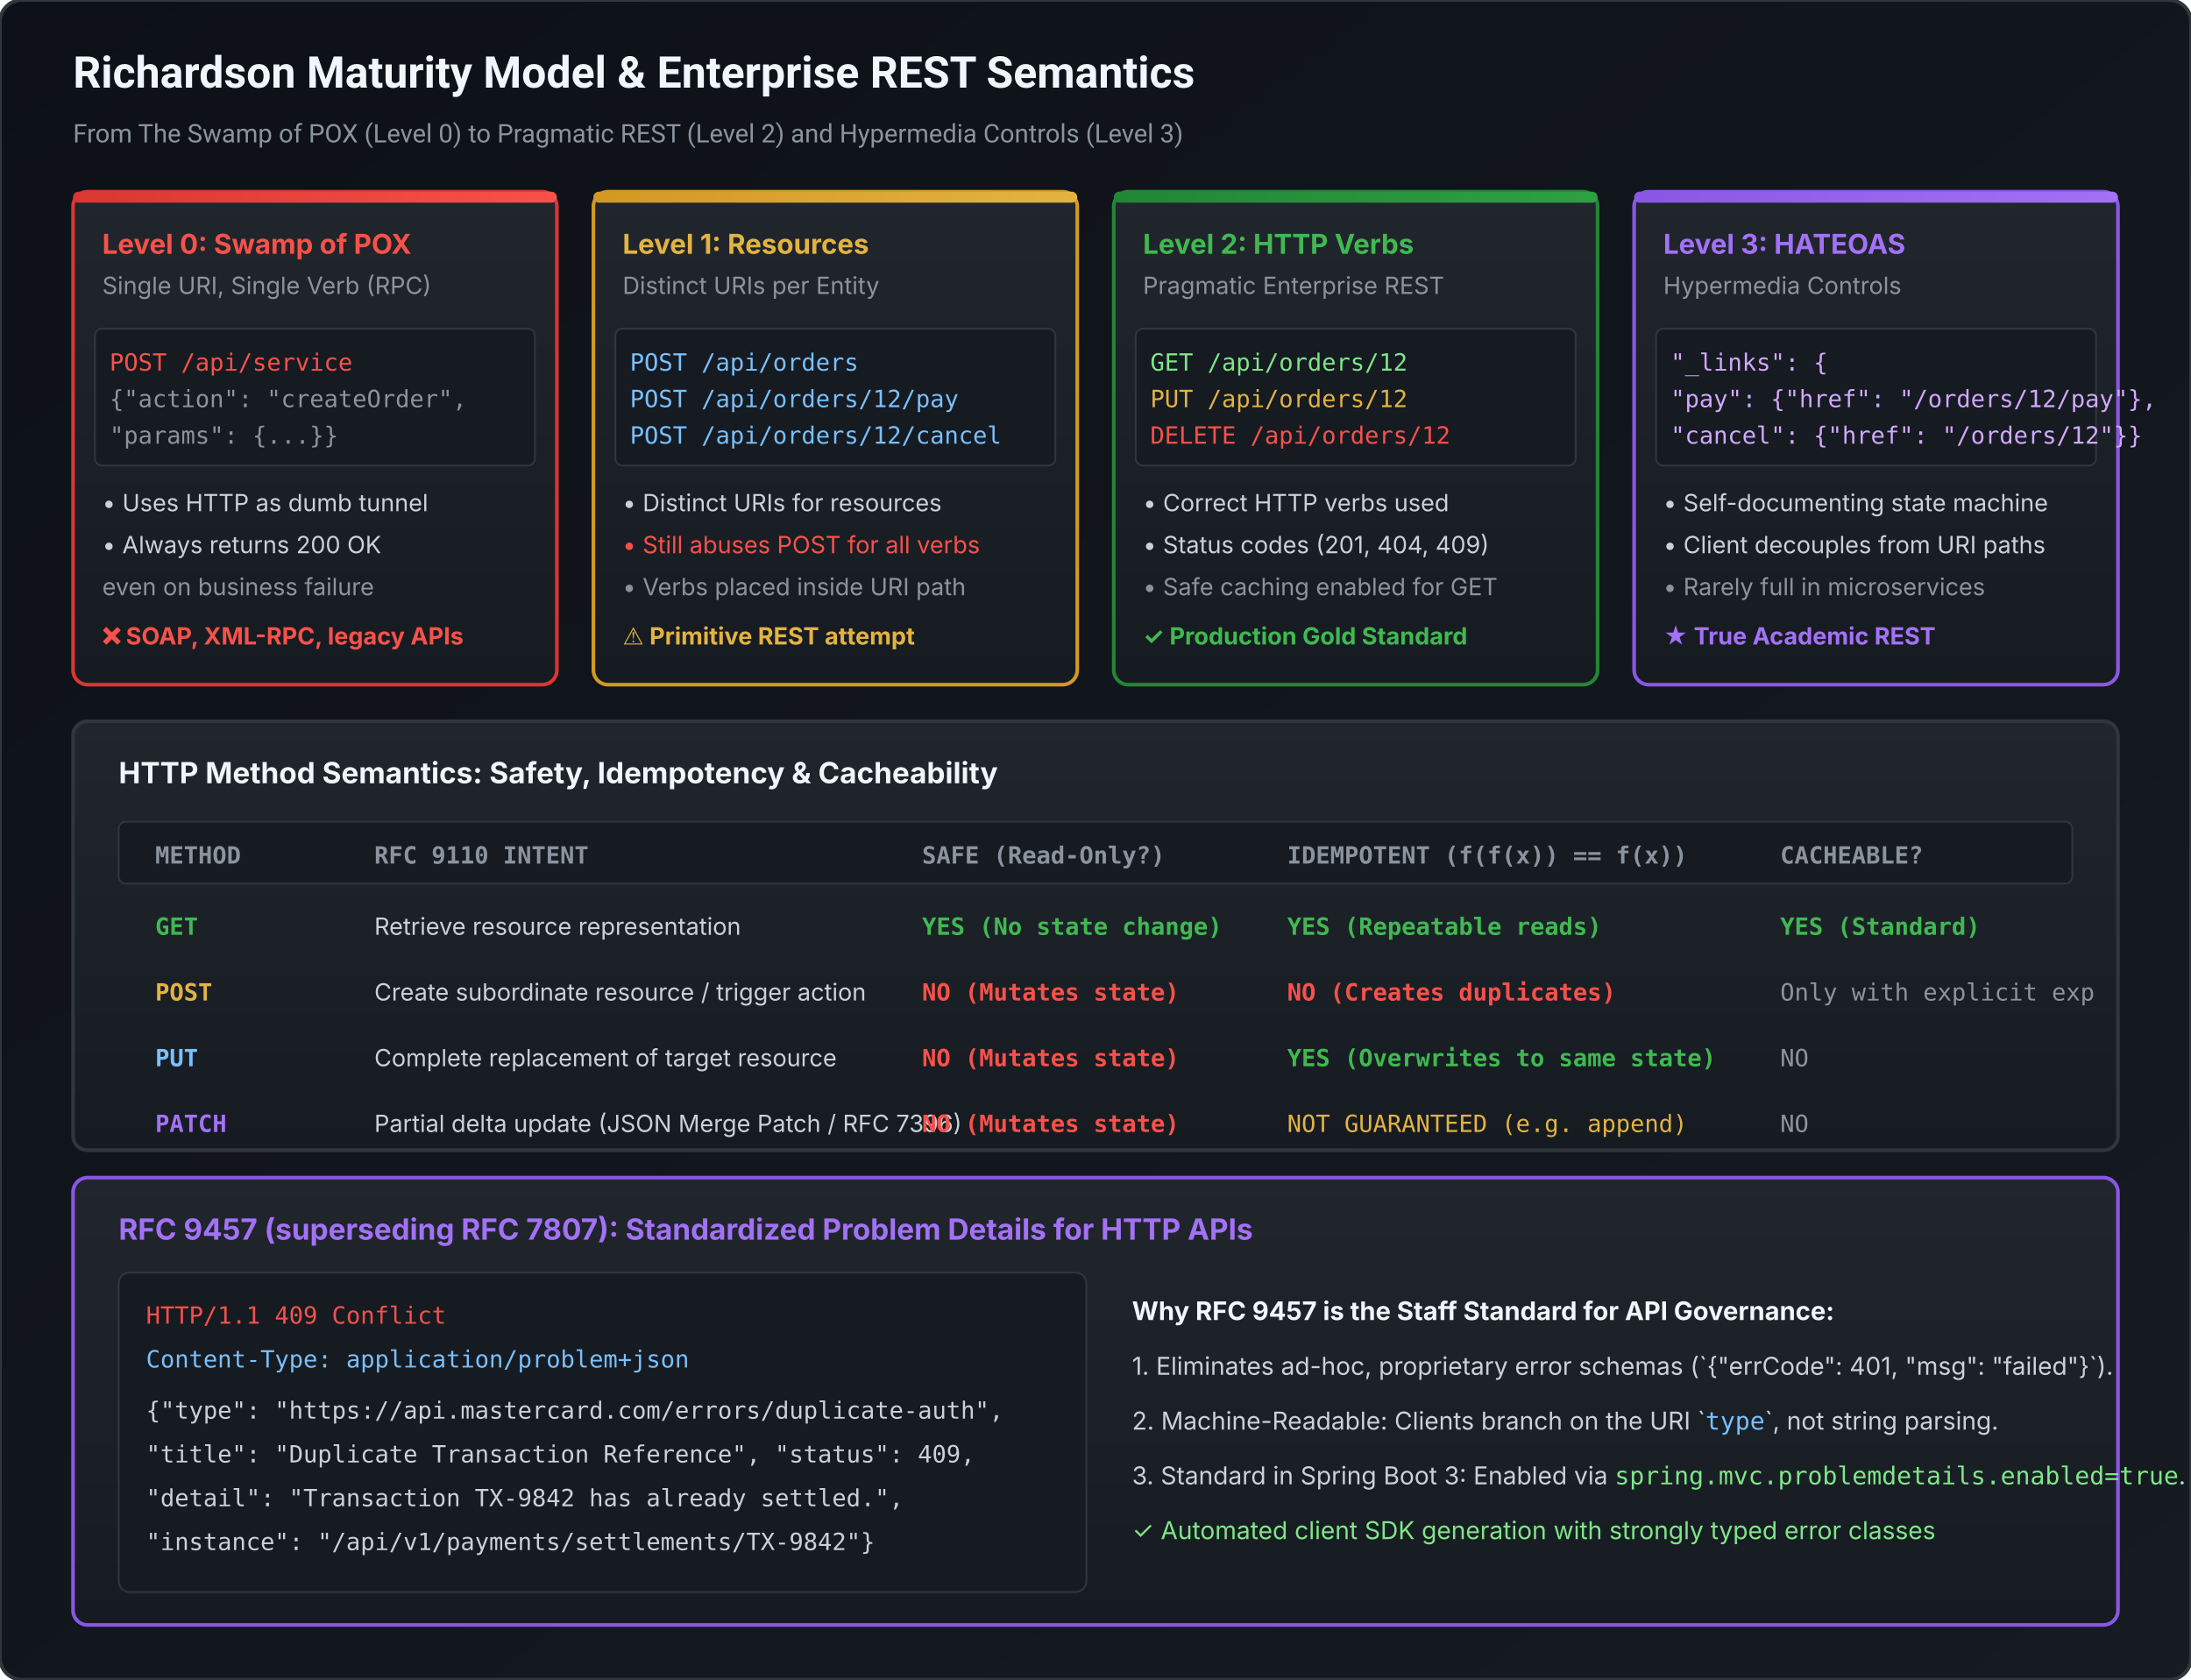
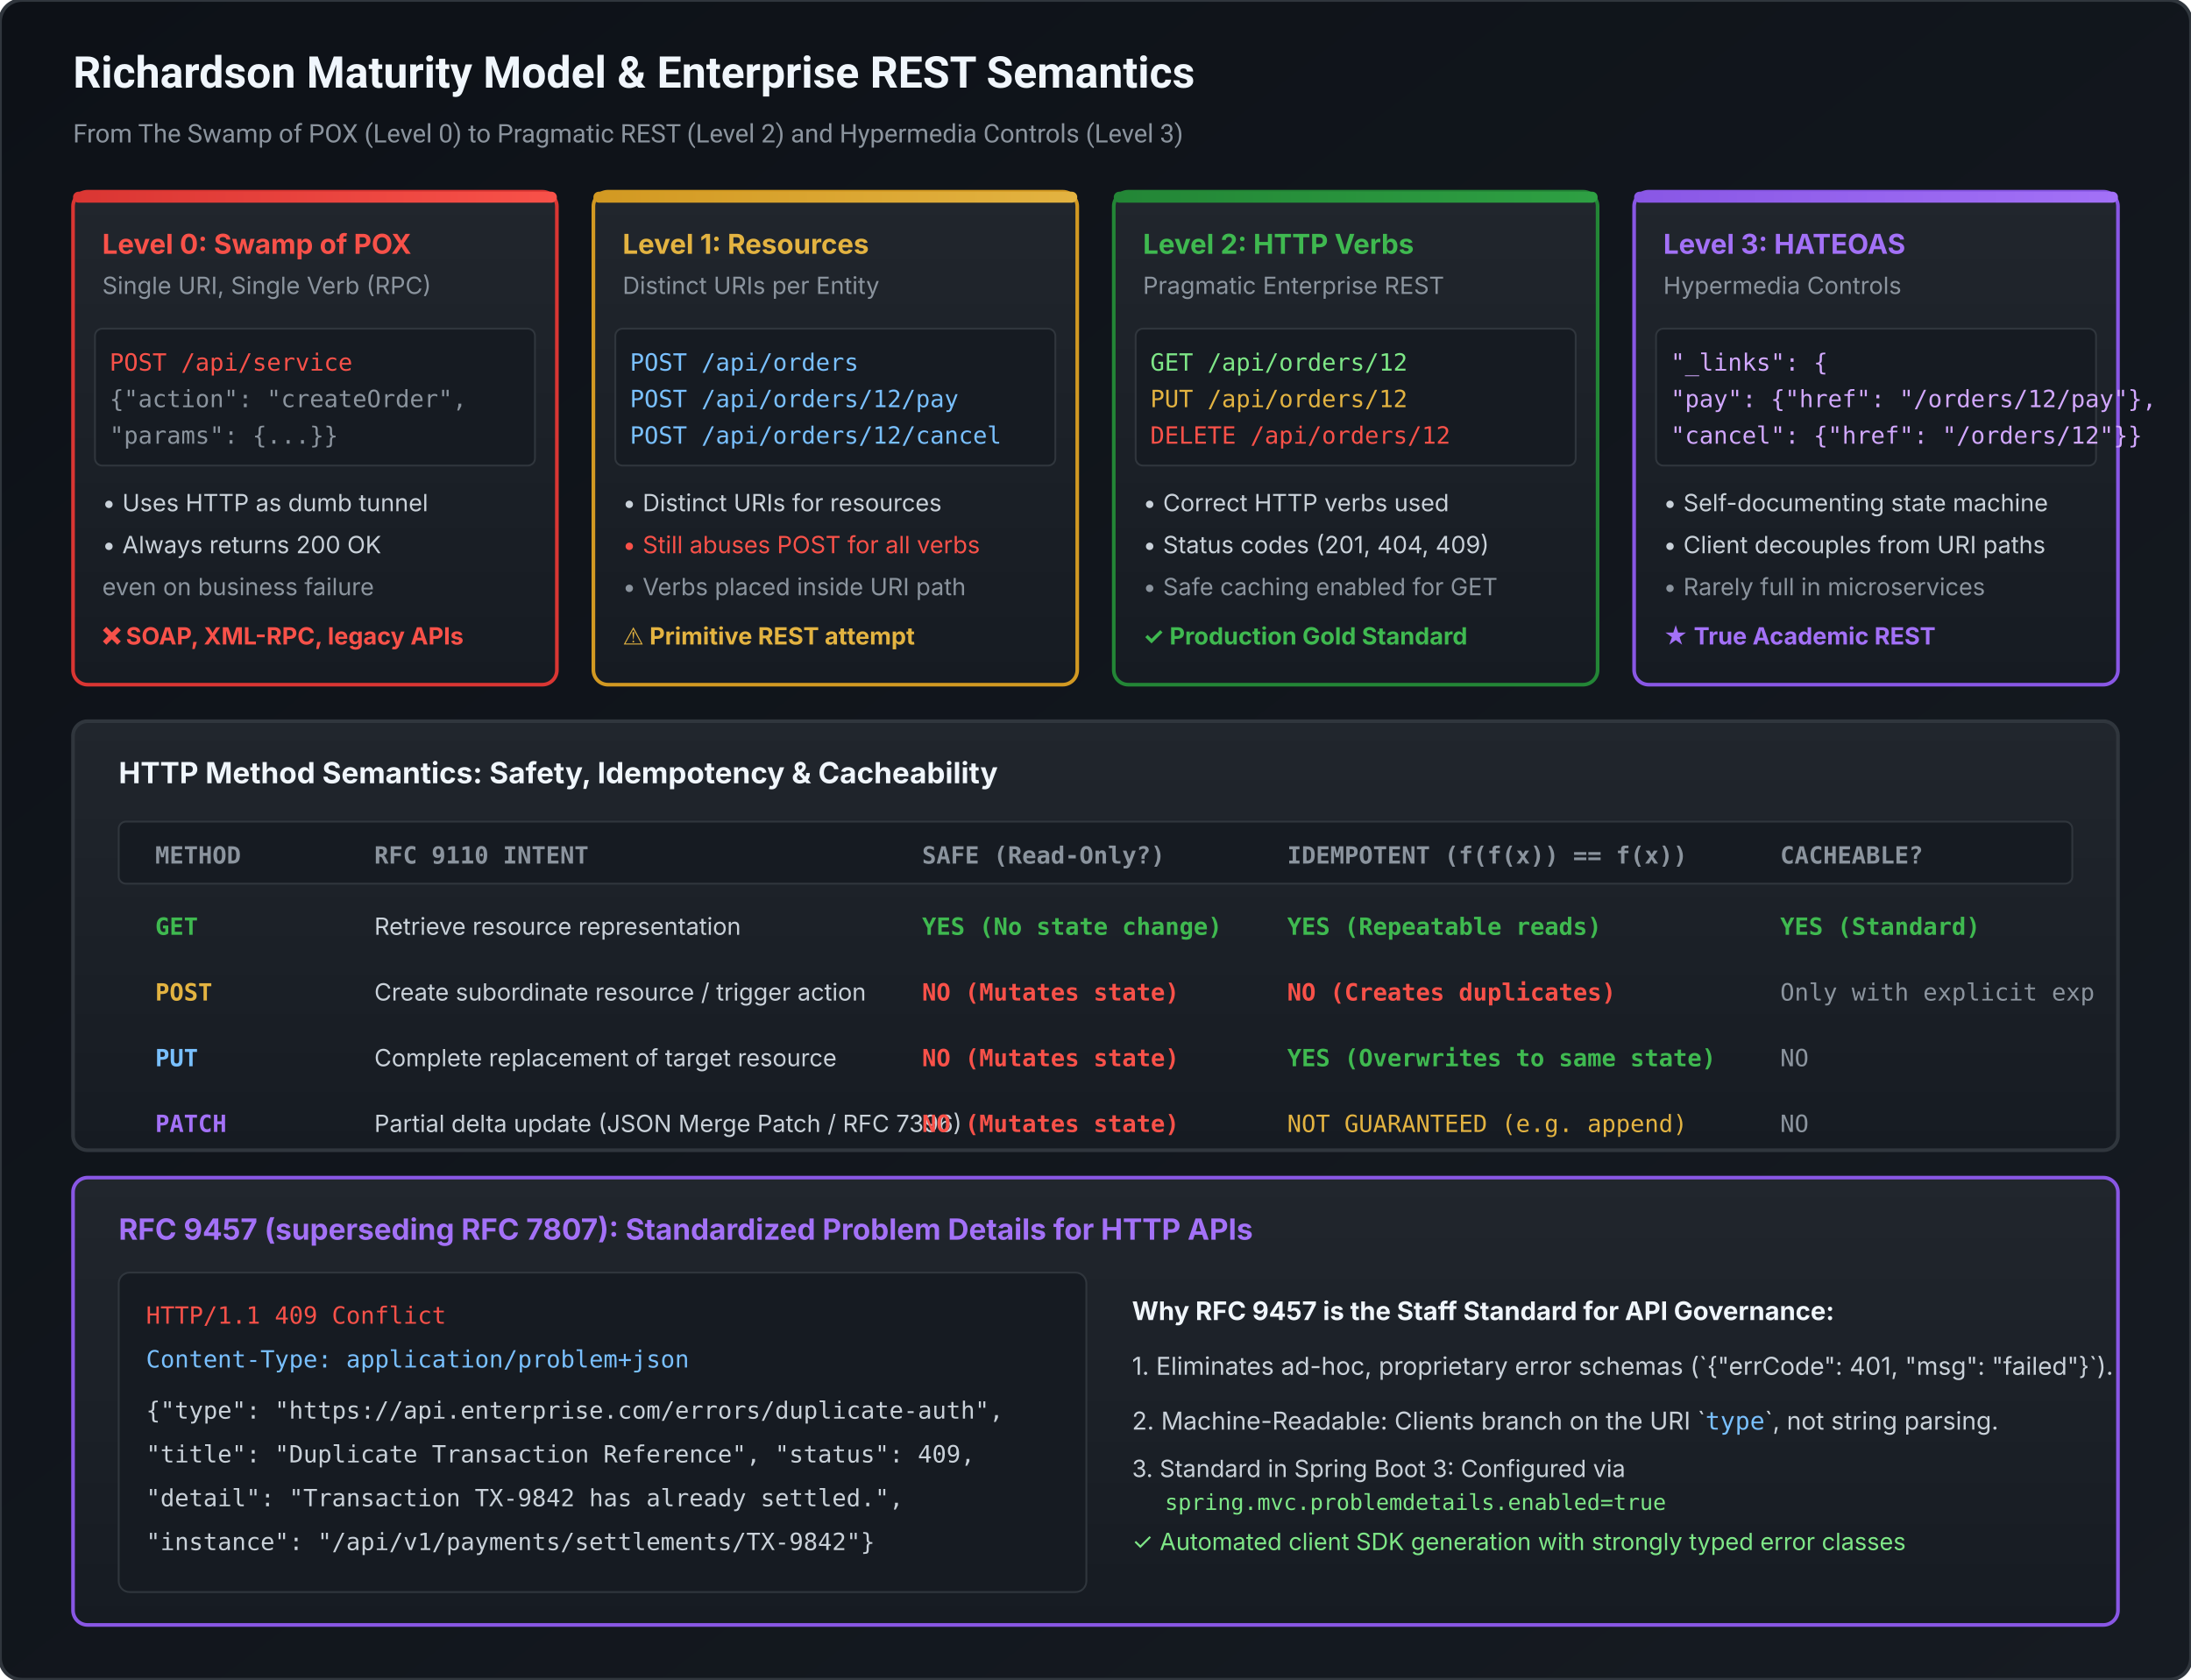
<svg xmlns="http://www.w3.org/2000/svg" viewBox="0 0 1200 920" width="100%" height="100%">
  <defs>
    <linearGradient id="bgGradApi1" x1="0%" y1="0%" x2="100%" y2="100%">
      <stop offset="0%" stop-color="#0d1117" />
      <stop offset="100%" stop-color="#161b22" />
    </linearGradient>
    <linearGradient id="cardGradApi1" x1="0%" y1="0%" x2="0%" y2="100%">
      <stop offset="0%" stop-color="#21262d" />
      <stop offset="100%" stop-color="#161b22" />
    </linearGradient>
    <linearGradient id="lvl0Grad" x1="0%" y1="0%" x2="100%" y2="0%">
      <stop offset="0%" stop-color="#da3633" />
      <stop offset="100%" stop-color="#f85149" />
    </linearGradient>
    <linearGradient id="lvl1Grad" x1="0%" y1="0%" x2="100%" y2="0%">
      <stop offset="0%" stop-color="#d29922" />
      <stop offset="100%" stop-color="#e3b341" />
    </linearGradient>
    <linearGradient id="lvl2Grad" x1="0%" y1="0%" x2="100%" y2="0%">
      <stop offset="0%" stop-color="#238636" />
      <stop offset="100%" stop-color="#2ea043" />
    </linearGradient>
    <linearGradient id="lvl3Grad" x1="0%" y1="0%" x2="100%" y2="0%">
      <stop offset="0%" stop-color="#8957e5" />
      <stop offset="100%" stop-color="#a371f7" />
    </linearGradient>
  </defs>
  <rect width="1200" height="920" fill="url(#bgGradApi1)" rx="12" stroke="#30363d" stroke-width="2" />
  <text x="40" y="48" font-family="-apple-system, BlinkMacSystemFont, 'Segoe UI', Roboto, sans-serif" font-size="24" font-weight="700" fill="#f0f6fc">Richardson Maturity Model &amp; Enterprise REST Semantics</text>
  <text x="40" y="78" font-family="-apple-system, BlinkMacSystemFont, 'Segoe UI', Roboto, sans-serif" font-size="14" fill="#8b949e">From The Swamp of POX (Level 0) to Pragmatic REST (Level 2) and Hypermedia Controls (Level 3)</text>
  <g transform="translate(40, 105)">
    <g transform="translate(0, 0)">
      <rect width="265" height="270" rx="8" fill="url(#cardGradApi1)" stroke="#da3633" stroke-width="2" />
      <rect width="265" height="6" rx="3" fill="url(#lvl0Grad)" />
      <text x="16" y="34" font-family="-apple-system, BlinkMacSystemFont, 'Segoe UI', sans-serif" font-size="15" font-weight="700" fill="#f85149">Level 0: Swamp of POX</text>
      <text x="16" y="56" font-family="-apple-system, BlinkMacSystemFont, 'Segoe UI', sans-serif" font-size="13" fill="#8b949e">Single URI, Single Verb (RPC)</text>
      <rect x="12" y="75" width="241" height="75" rx="4" fill="#161b22" stroke="#30363d" />
      <text x="20" y="98" font-family="monospace" font-size="13" fill="#f85149">POST /api/service</text>
      <text x="20" y="118" font-family="monospace" font-size="13" fill="#8b949e">{"action": "createOrder",</text>
      <text x="20" y="138" font-family="monospace" font-size="13" fill="#8b949e"> "params": {...}}</text>
      <text x="16" y="175" font-family="-apple-system, BlinkMacSystemFont, sans-serif" font-size="13" fill="#c9d1d9">• Uses HTTP as dumb tunnel</text>
      <text x="16" y="198" font-family="-apple-system, BlinkMacSystemFont, sans-serif" font-size="13" fill="#c9d1d9">• Always returns 200 OK</text>
      <text x="16" y="221" font-family="-apple-system, BlinkMacSystemFont, sans-serif" font-size="13" fill="#8b949e">  even on business failure</text>
      <text x="16" y="248" font-family="-apple-system, BlinkMacSystemFont, sans-serif" font-size="13" font-weight="700" fill="#f85149">❌ SOAP, XML-RPC, legacy APIs</text>
    </g>
    <g transform="translate(285, 0)">
      <rect width="265" height="270" rx="8" fill="url(#cardGradApi1)" stroke="#d29922" stroke-width="2" />
      <rect width="265" height="6" rx="3" fill="url(#lvl1Grad)" />
      <text x="16" y="34" font-family="-apple-system, BlinkMacSystemFont, 'Segoe UI', sans-serif" font-size="15" font-weight="700" fill="#e3b341">Level 1: Resources</text>
      <text x="16" y="56" font-family="-apple-system, BlinkMacSystemFont, 'Segoe UI', sans-serif" font-size="13" fill="#8b949e">Distinct URIs per Entity</text>
      <rect x="12" y="75" width="241" height="75" rx="4" fill="#161b22" stroke="#30363d" />
      <text x="20" y="98" font-family="monospace" font-size="13" fill="#79c0ff">POST /api/orders</text>
      <text x="20" y="118" font-family="monospace" font-size="13" fill="#79c0ff">POST /api/orders/12/pay</text>
      <text x="20" y="138" font-family="monospace" font-size="13" fill="#79c0ff">POST /api/orders/12/cancel</text>
      <text x="16" y="175" font-family="-apple-system, BlinkMacSystemFont, sans-serif" font-size="13" fill="#c9d1d9">• Distinct URIs for resources</text>
      <text x="16" y="198" font-family="-apple-system, BlinkMacSystemFont, sans-serif" font-size="13" fill="#f85149">• Still abuses POST for all verbs</text>
      <text x="16" y="221" font-family="-apple-system, BlinkMacSystemFont, sans-serif" font-size="13" fill="#8b949e">• Verbs placed inside URI path</text>
      <text x="16" y="248" font-family="-apple-system, BlinkMacSystemFont, sans-serif" font-size="13" font-weight="700" fill="#e3b341">⚠️ Primitive REST attempt</text>
    </g>
    <g transform="translate(570, 0)">
      <rect width="265" height="270" rx="8" fill="url(#cardGradApi1)" stroke="#238636" stroke-width="2" />
      <rect width="265" height="6" rx="3" fill="url(#lvl2Grad)" />
      <text x="16" y="34" font-family="-apple-system, BlinkMacSystemFont, 'Segoe UI', sans-serif" font-size="15" font-weight="700" fill="#3fb950">Level 2: HTTP Verbs</text>
      <text x="16" y="56" font-family="-apple-system, BlinkMacSystemFont, 'Segoe UI', sans-serif" font-size="13" fill="#8b949e">Pragmatic Enterprise REST</text>
      <rect x="12" y="75" width="241" height="75" rx="4" fill="#161b22" stroke="#30363d" />
      <text x="20" y="98" font-family="monospace" font-size="13" fill="#7ee787">GET    /api/orders/12</text>
      <text x="20" y="118" font-family="monospace" font-size="13" fill="#e3b341">PUT    /api/orders/12</text>
      <text x="20" y="138" font-family="monospace" font-size="13" fill="#f85149">DELETE /api/orders/12</text>
      <text x="16" y="175" font-family="-apple-system, BlinkMacSystemFont, sans-serif" font-size="13" fill="#c9d1d9">• Correct HTTP verbs used</text>
      <text x="16" y="198" font-family="-apple-system, BlinkMacSystemFont, sans-serif" font-size="13" fill="#c9d1d9">• Status codes (201, 404, 409)</text>
      <text x="16" y="221" font-family="-apple-system, BlinkMacSystemFont, sans-serif" font-size="13" fill="#8b949e">• Safe caching enabled for GET</text>
      <text x="16" y="248" font-family="-apple-system, BlinkMacSystemFont, sans-serif" font-size="13" font-weight="700" fill="#3fb950">✓ Production Gold Standard</text>
    </g>
    <g transform="translate(855, 0)">
      <rect width="265" height="270" rx="8" fill="url(#cardGradApi1)" stroke="#8957e5" stroke-width="2" />
      <rect width="265" height="6" rx="3" fill="url(#lvl3Grad)" />
      <text x="16" y="34" font-family="-apple-system, BlinkMacSystemFont, 'Segoe UI', sans-serif" font-size="15" font-weight="700" fill="#a371f7">Level 3: HATEOAS</text>
      <text x="16" y="56" font-family="-apple-system, BlinkMacSystemFont, 'Segoe UI', sans-serif" font-size="13" fill="#8b949e">Hypermedia Controls</text>
      <rect x="12" y="75" width="241" height="75" rx="4" fill="#161b22" stroke="#30363d" />
      <text x="20" y="98" font-family="monospace" font-size="13" fill="#d2a8ff">"_links": {</text>
      <text x="20" y="118" font-family="monospace" font-size="13" fill="#d2a8ff">  "pay": {"href": "/orders/12/pay"},</text>
      <text x="20" y="138" font-family="monospace" font-size="13" fill="#d2a8ff">  "cancel": {"href": "/orders/12"}}</text>
      <text x="16" y="175" font-family="-apple-system, BlinkMacSystemFont, sans-serif" font-size="13" fill="#c9d1d9">• Self-documenting state machine</text>
      <text x="16" y="198" font-family="-apple-system, BlinkMacSystemFont, sans-serif" font-size="13" fill="#c9d1d9">• Client decouples from URI paths</text>
      <text x="16" y="221" font-family="-apple-system, BlinkMacSystemFont, sans-serif" font-size="13" fill="#8b949e">• Rarely full in microservices</text>
      <text x="16" y="248" font-family="-apple-system, BlinkMacSystemFont, sans-serif" font-size="13" font-weight="700" fill="#a371f7">★ True Academic REST</text>
    </g>
  </g>
  <g transform="translate(40, 395)">
    <rect width="1120" height="235" rx="8" fill="url(#cardGradApi1)" stroke="#30363d" stroke-width="2" />
    <text x="25" y="34" font-family="-apple-system, BlinkMacSystemFont, 'Segoe UI', sans-serif" font-size="16" font-weight="700" fill="#f0f6fc">HTTP Method Semantics: Safety, Idempotency &amp; Cacheability</text>
    <g transform="translate(25, 55)">
      <rect width="1070" height="34" rx="4" fill="#161b22" stroke="#30363d" />
      <text x="20" y="23" font-family="monospace" font-size="13" font-weight="700" fill="#8b949e">METHOD</text>
      <text x="140" y="23" font-family="monospace" font-size="13" font-weight="700" fill="#8b949e">RFC 9110 INTENT</text>
      <text x="440" y="23" font-family="monospace" font-size="13" font-weight="700" fill="#8b949e">SAFE (Read-Only?)</text>
      <text x="640" y="23" font-family="monospace" font-size="13" font-weight="700" fill="#8b949e">IDEMPOTENT (f(f(x)) == f(x))</text>
      <text x="910" y="23" font-family="monospace" font-size="13" font-weight="700" fill="#8b949e">CACHEABLE?</text>
      <g transform="translate(0, 42)">
        <text x="20" y="20" font-family="monospace" font-size="13" font-weight="700" fill="#3fb950">GET</text>
        <text x="140" y="20" font-family="-apple-system, BlinkMacSystemFont, sans-serif" font-size="13" fill="#c9d1d9">Retrieve resource representation</text>
        <text x="440" y="20" font-family="monospace" font-size="13" font-weight="700" fill="#3fb950">YES (No state change)</text>
        <text x="640" y="20" font-family="monospace" font-size="13" font-weight="700" fill="#3fb950">YES (Repeatable reads)</text>
        <text x="910" y="20" font-family="monospace" font-size="13" font-weight="700" fill="#3fb950">YES (Standard)</text>
      </g>
      <g transform="translate(0, 78)">
        <text x="20" y="20" font-family="monospace" font-size="13" font-weight="700" fill="#e3b341">POST</text>
        <text x="140" y="20" font-family="-apple-system, BlinkMacSystemFont, sans-serif" font-size="13" fill="#c9d1d9">Create subordinate resource / trigger action</text>
        <text x="440" y="20" font-family="monospace" font-size="13" font-weight="700" fill="#f85149">NO (Mutates state)</text>
        <text x="640" y="20" font-family="monospace" font-size="13" font-weight="700" fill="#f85149">NO (Creates duplicates)</text>
        <text x="910" y="20" font-family="monospace" font-size="13" fill="#8b949e">Only with explicit exp</text>
      </g>
      <g transform="translate(0, 114)">
        <text x="20" y="20" font-family="monospace" font-size="13" font-weight="700" fill="#79c0ff">PUT</text>
        <text x="140" y="20" font-family="-apple-system, BlinkMacSystemFont, sans-serif" font-size="13" fill="#c9d1d9">Complete replacement of target resource</text>
        <text x="440" y="20" font-family="monospace" font-size="13" font-weight="700" fill="#f85149">NO (Mutates state)</text>
        <text x="640" y="20" font-family="monospace" font-size="13" font-weight="700" fill="#3fb950">YES (Overwrites to same state)</text>
        <text x="910" y="20" font-family="monospace" font-size="13" fill="#8b949e">NO</text>
      </g>
      <g transform="translate(0, 150)">
        <text x="20" y="20" font-family="monospace" font-size="13" font-weight="700" fill="#a371f7">PATCH</text>
        <text x="140" y="20" font-family="-apple-system, BlinkMacSystemFont, sans-serif" font-size="13" fill="#c9d1d9">Partial delta update (JSON Merge Patch / RFC 7396)</text>
        <text x="440" y="20" font-family="monospace" font-size="13" font-weight="700" fill="#f85149">NO (Mutates state)</text>
        <text x="640" y="20" font-family="monospace" font-size="13" fill="#e3b341">NOT GUARANTEED (e.g. append)</text>
        <text x="910" y="20" font-family="monospace" font-size="13" fill="#8b949e">NO</text>
      </g>
    </g>
  </g>
  <g transform="translate(40, 645)">
    <rect width="1120" height="245" rx="8" fill="url(#cardGradApi1)" stroke="#8957e5" stroke-width="2" />
    <text x="25" y="34" font-family="-apple-system, BlinkMacSystemFont, 'Segoe UI', sans-serif" font-size="16" font-weight="700" fill="#a371f7">RFC 9457 (superseding RFC 7807): Standardized Problem Details for HTTP APIs</text>
    <rect x="25" y="52" width="530" height="175" rx="6" fill="#161b22" stroke="#30363d" />
    <text x="40" y="80" font-family="monospace" font-size="13" fill="#f85149">HTTP/1.1 409 Conflict</text>
    <text x="40" y="104" font-family="monospace" font-size="13" fill="#79c0ff">Content-Type: application/problem+json</text>
-     <text x="40" y="132" font-family="monospace" font-size="13" fill="#c9d1d9">{"type": "https://api.mastercard.com/errors/duplicate-auth",</text>
+     <text x="40" y="132" font-family="monospace" font-size="13" fill="#c9d1d9">{"type": "https://api.enterprise.com/errors/duplicate-auth",</text>
    <text x="40" y="156" font-family="monospace" font-size="13" fill="#c9d1d9"> "title": "Duplicate Transaction Reference", "status": 409,</text>
    <text x="40" y="180" font-family="monospace" font-size="13" fill="#c9d1d9"> "detail": "Transaction TX-9842 has already settled.",</text>
    <text x="40" y="204" font-family="monospace" font-size="13" fill="#c9d1d9"> "instance": "/api/v1/payments/settlements/TX-9842"}</text>
    <g transform="translate(580, 52)">
      <text x="0" y="26" font-family="-apple-system, BlinkMacSystemFont, 'Segoe UI', sans-serif" font-size="14" font-weight="700" fill="#f0f6fc">Why RFC 9457 is the Staff Standard for API Governance:</text>
      <text x="0" y="56" font-family="-apple-system, BlinkMacSystemFont, 'Segoe UI', sans-serif" font-size="13.5" fill="#c9d1d9">1. Eliminates ad-hoc, proprietary error schemas (`{"errCode": 401, "msg": "failed"}`).</text>
      <text x="0" y="86" font-family="-apple-system, BlinkMacSystemFont, 'Segoe UI', sans-serif" font-size="13.5" fill="#c9d1d9">2. Machine-Readable: Clients branch on the URI `<tspan fill="#79c0ff" font-family="monospace">type</tspan>`, not string parsing.</text>
-       <text x="0" y="116" font-family="-apple-system, BlinkMacSystemFont, 'Segoe UI', sans-serif" font-size="13.5" fill="#c9d1d9">3. Standard in Spring Boot 3: Enabled via <tspan fill="#7ee787" font-family="monospace">spring.mvc.problemdetails.enabled=true</tspan>.</text>
-       <text x="0" y="146" font-family="-apple-system, BlinkMacSystemFont, 'Segoe UI', sans-serif" font-size="13.5" fill="#7ee787">✓ Automated client SDK generation with strongly typed error classes</text>
+       <text x="0" y="112" font-family="-apple-system, BlinkMacSystemFont, 'Segoe UI', sans-serif" font-size="13" fill="#c9d1d9">3. Standard in Spring Boot 3: Configured via</text>
+       <text x="18" y="130" font-family="monospace" font-size="12" fill="#7ee787">spring.mvc.problemdetails.enabled=true</text>
+       <text x="0" y="152" font-family="-apple-system, BlinkMacSystemFont, 'Segoe UI', sans-serif" font-size="13" fill="#7ee787">✓ Automated client SDK generation with strongly typed error classes</text>
    </g>
  </g>
</svg>
